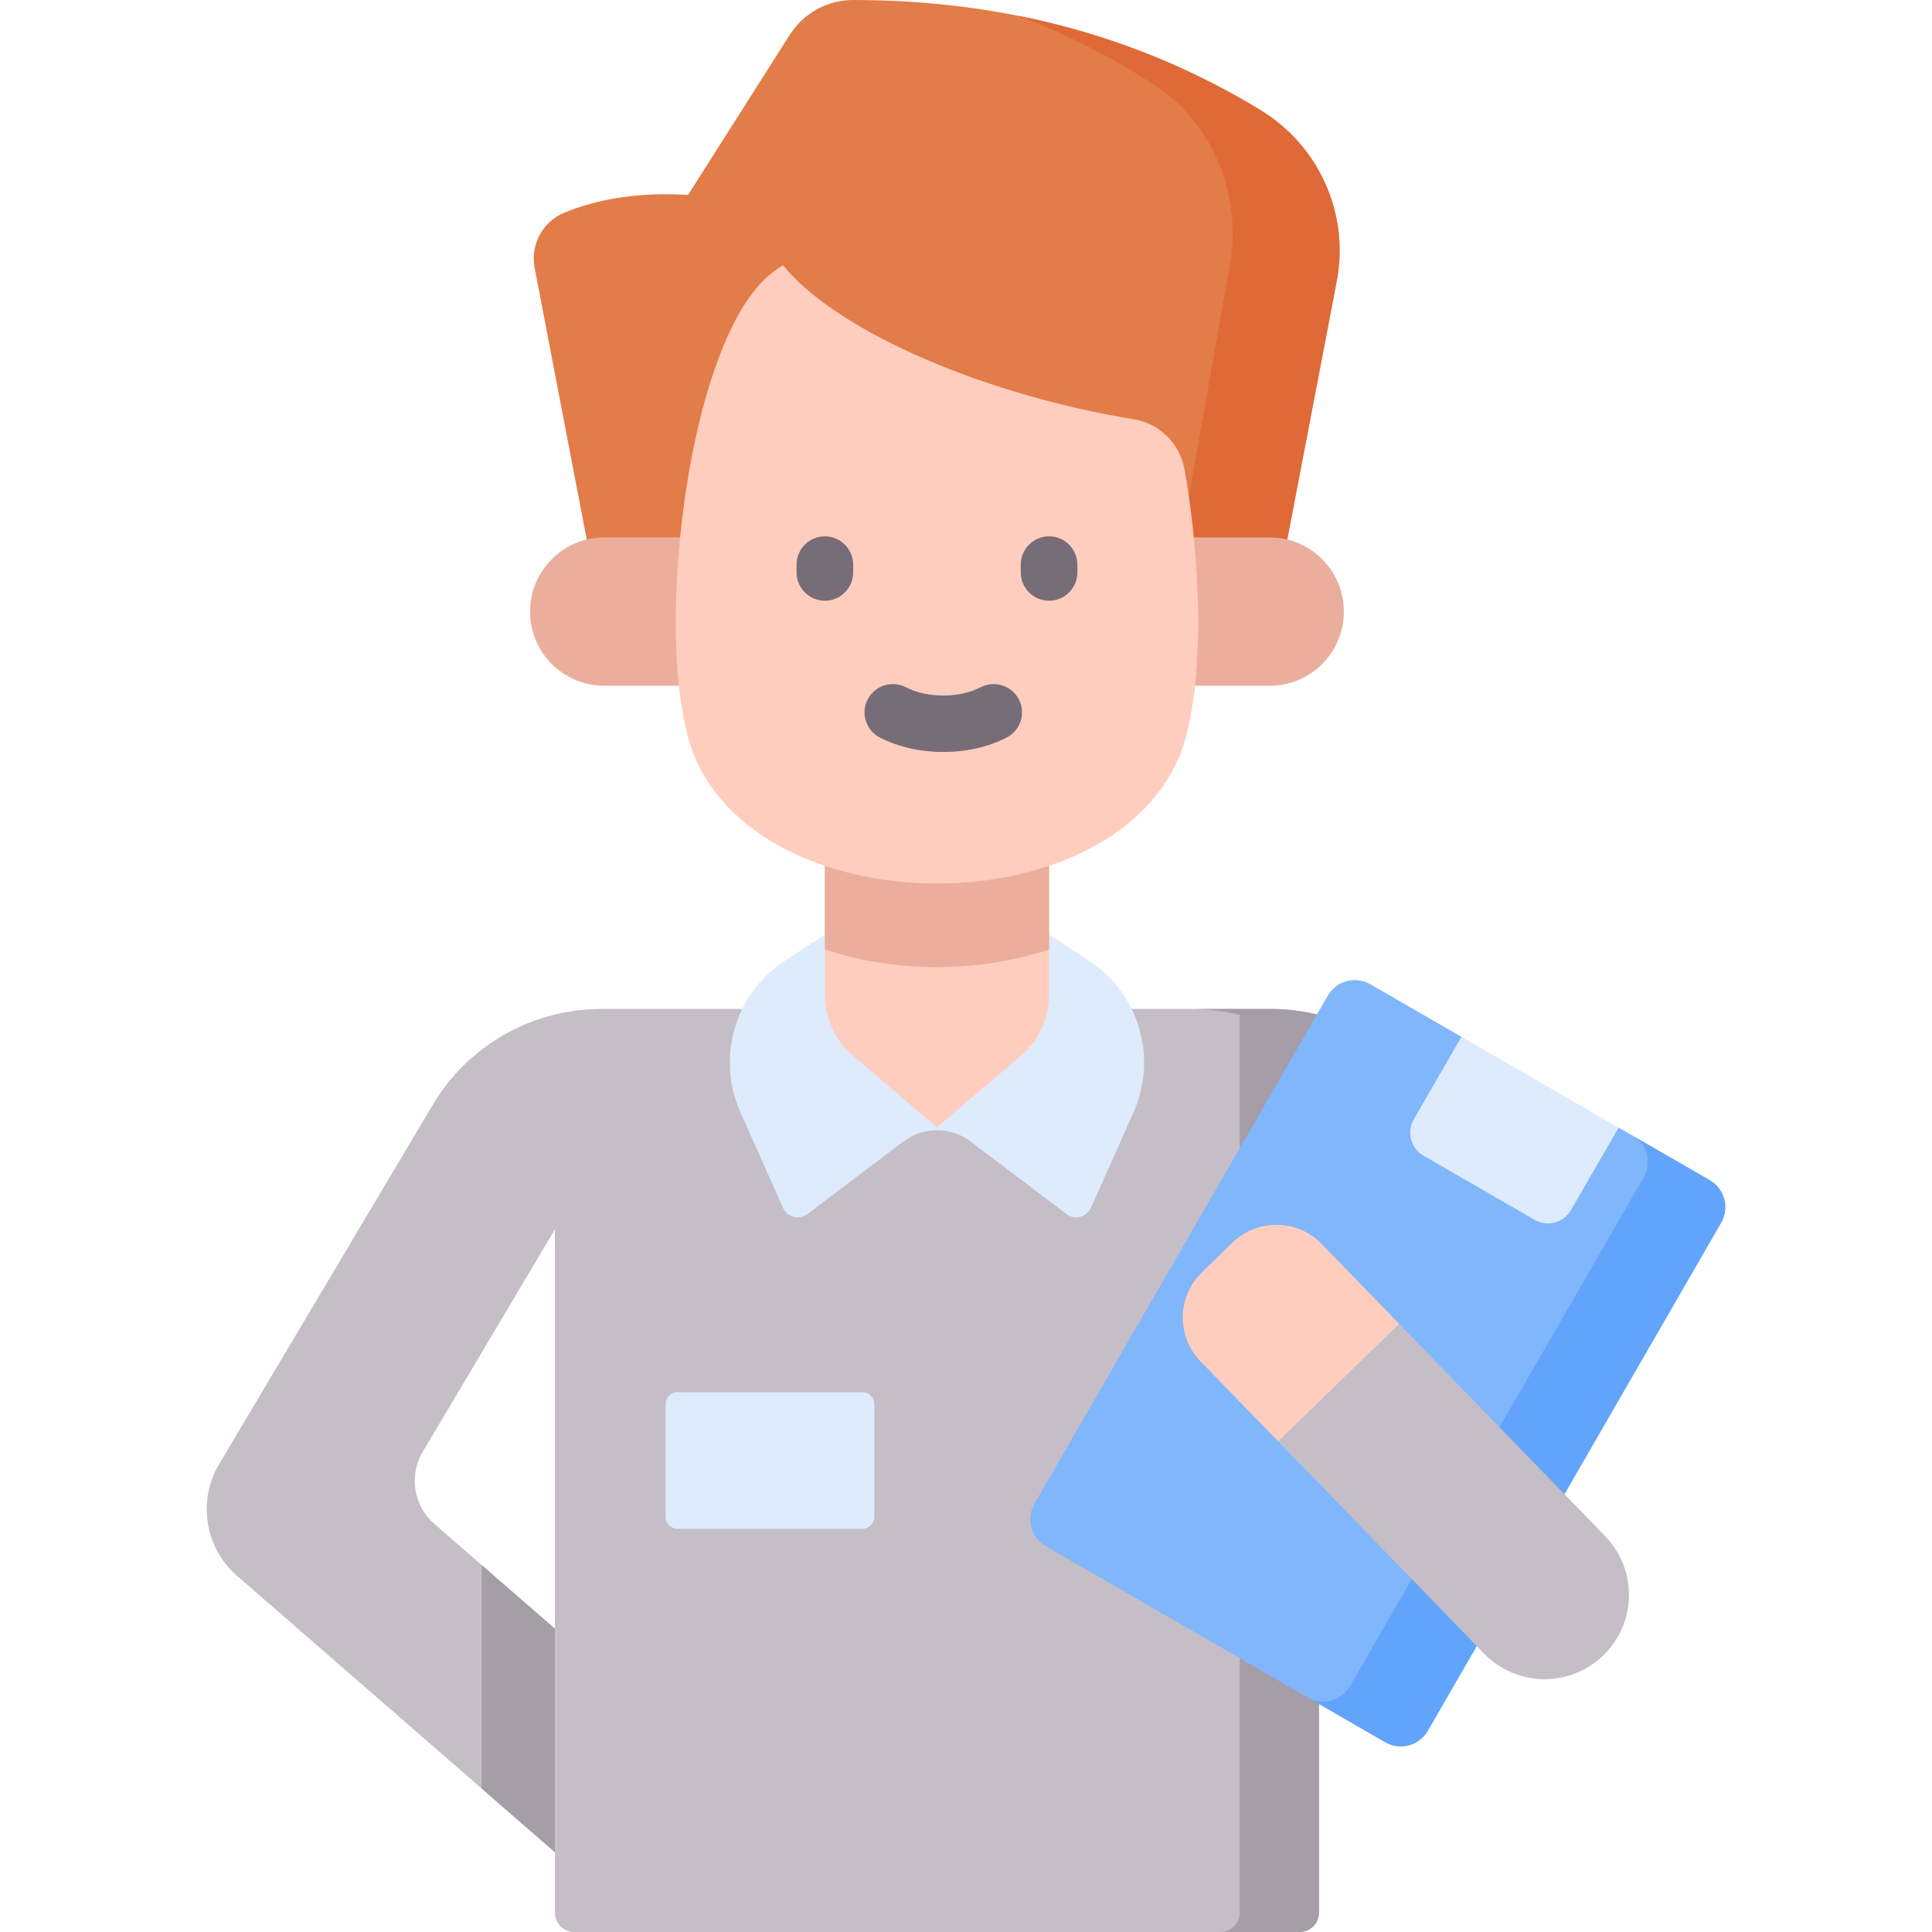
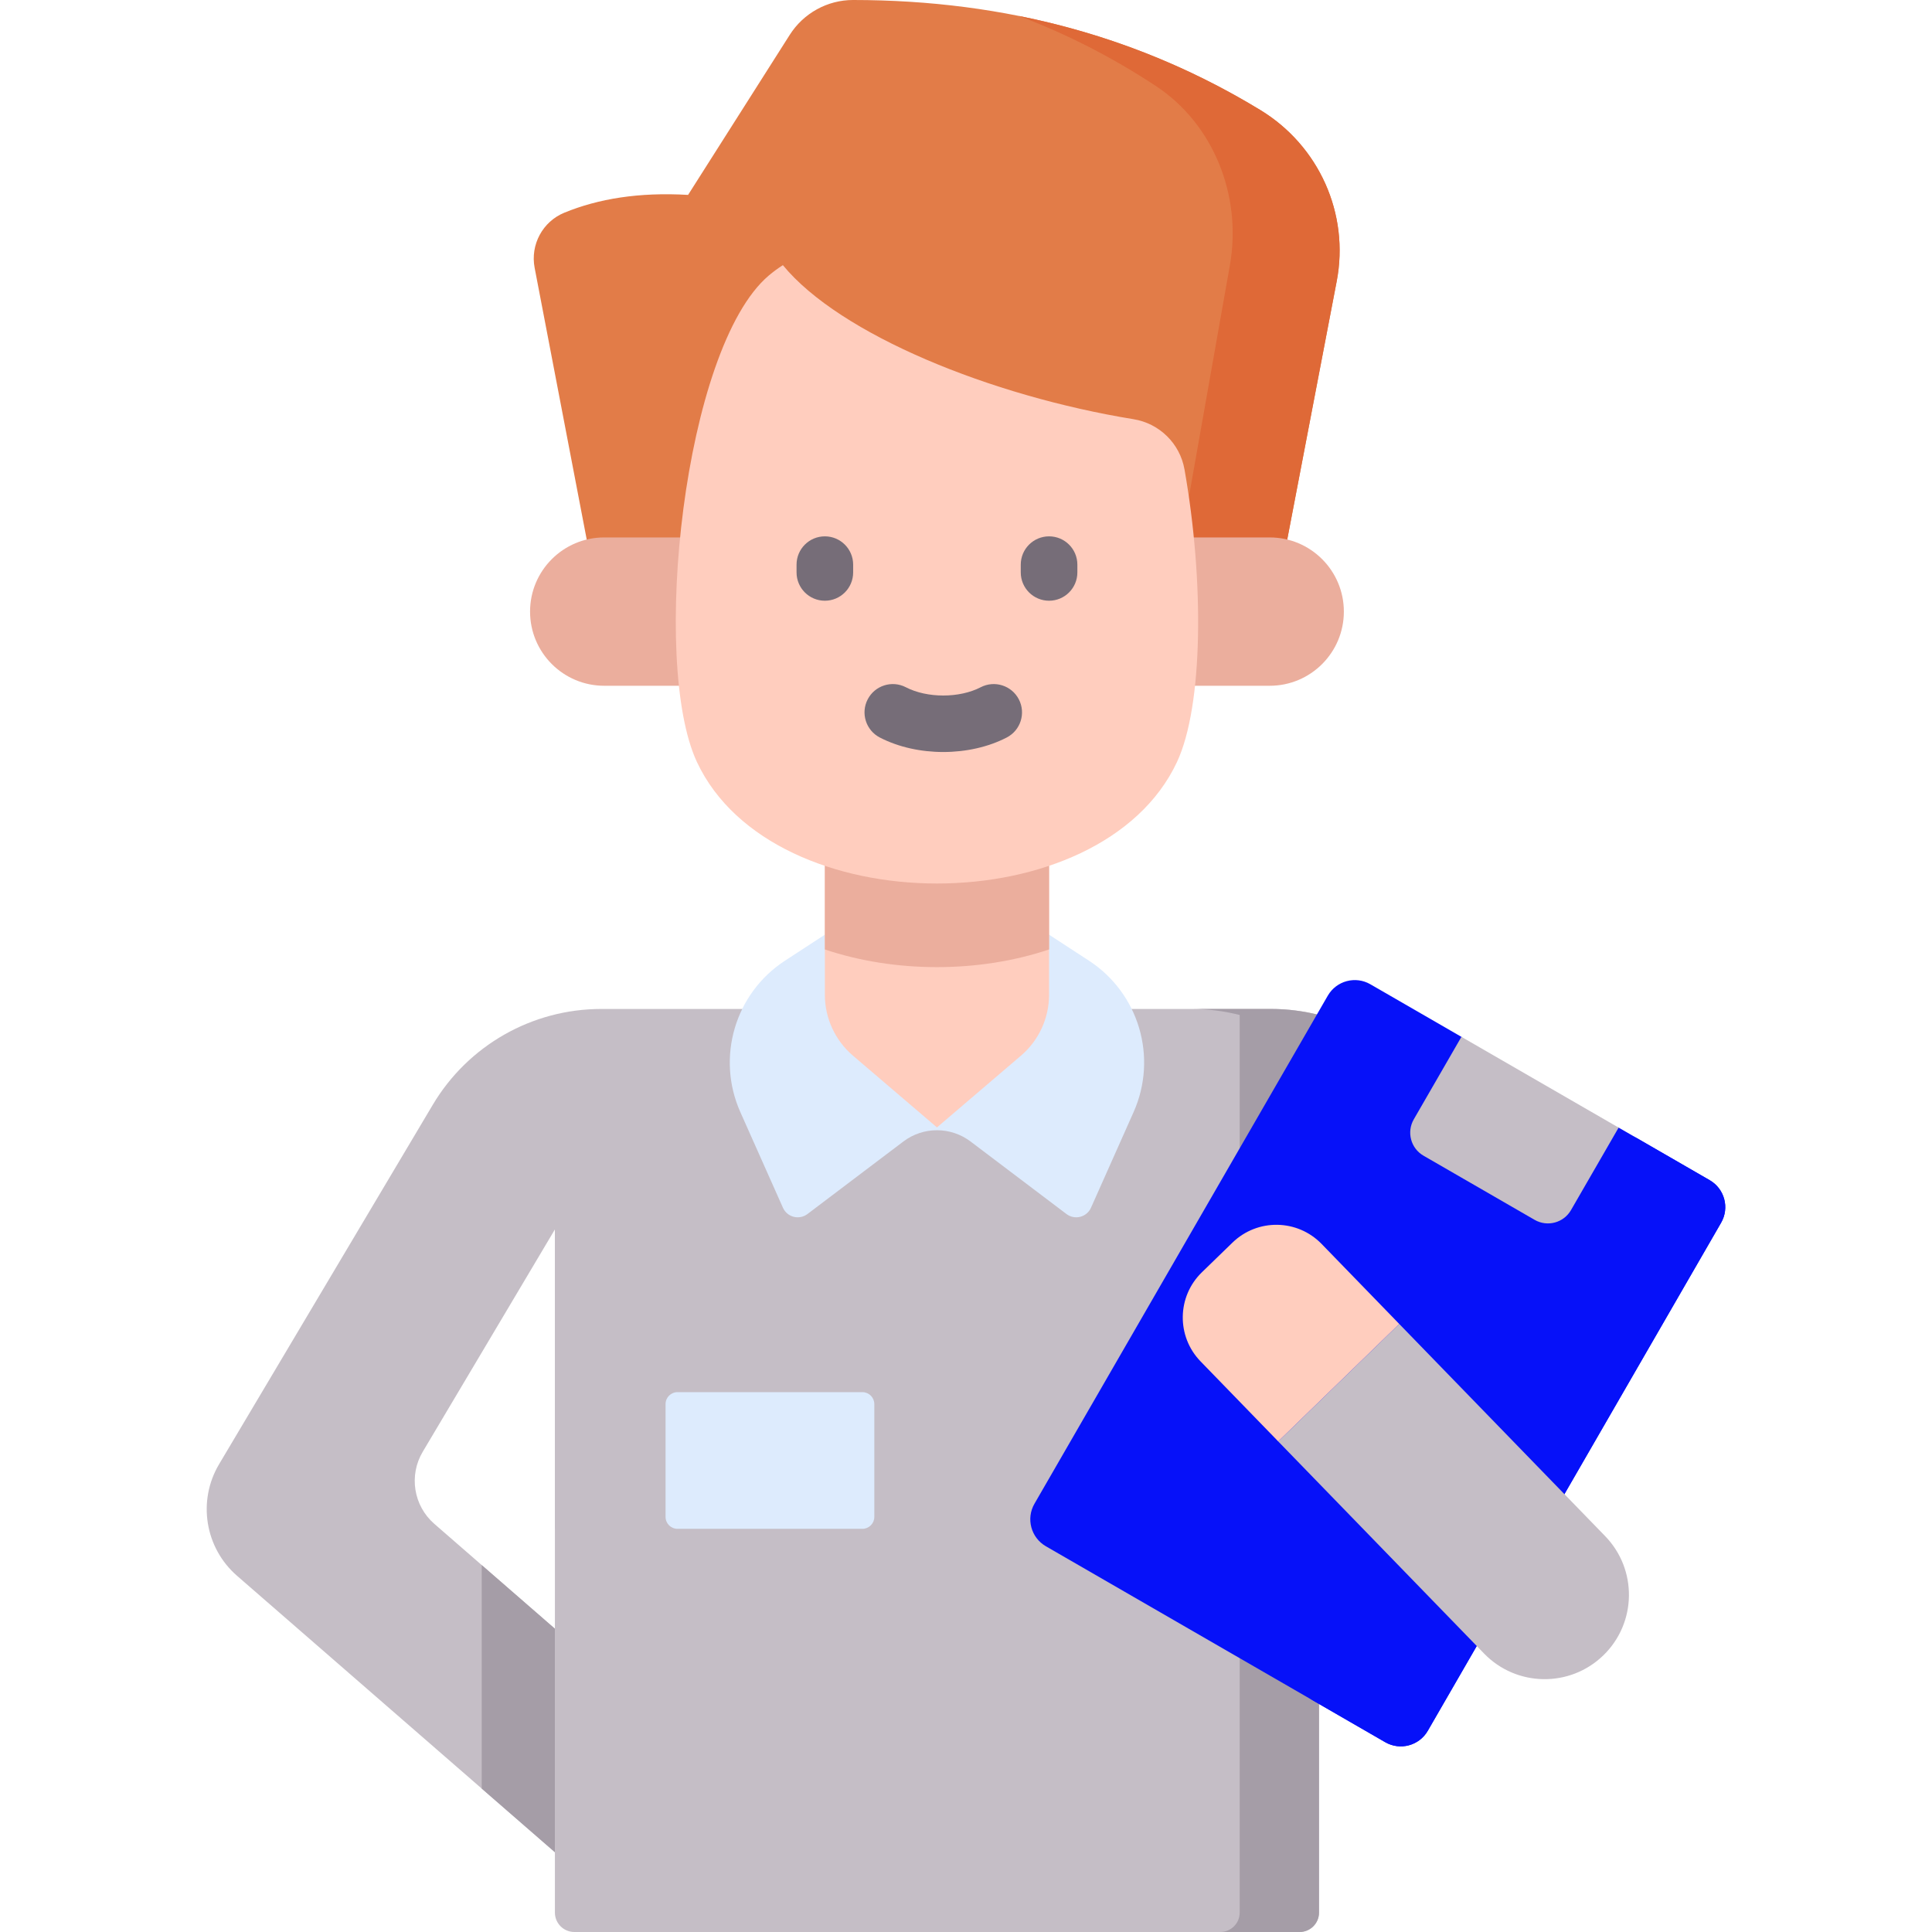
<svg xmlns="http://www.w3.org/2000/svg" id="Capa_1" enable-background="new 0 0 512 512" height="512" viewBox="0 0 512 512" width="512">
  <g>
    <path d="m354.243 74.521-16.968 88.58h-177.932l-17.658-92.123c-1.174-6.123 2.107-12.249 7.876-14.615 9.002-3.692 19.743-5.472 32.788-4.713l26.934-42.403c3.649-5.745 9.983-9.249 16.789-9.248 40.875.01 76.652 10.121 107.927 29.157 15.541 9.46 23.667 27.497 20.244 45.365z" fill="#e27c48" />
    <path d="m333.999 29.157c-19.528-11.886-40.813-20.292-63.997-24.933 12.763 4.806 24.869 11.022 36.346 18.587 15.03 9.907 22.889 28.798 19.579 47.514l-16.411 92.776h27.759l16.968-88.58c3.423-17.869-4.703-35.905-20.244-45.364z" fill="#df6937" />
    <path d="m336.482 181.736h-176.354c-10.855 0-19.655-8.8-19.655-19.655s8.8-19.655 19.655-19.655h176.353c10.855 0 19.655 8.8 19.655 19.655s-8.799 19.655-19.654 19.655z" fill="#ebae9d" />
    <path d="m416.728 353.702-38.467 22.86-28.711-49.418v78.005h-202.492v-79.345l-35.026 58.926c-3.729 6.274-2.441 14.319 3.07 19.11l79.695 69.3-29.329 33.728-102.648-89.263c-8.53-7.417-10.529-19.883-4.749-29.597l56.608-95.209c9.364-15.762 26.342-25.415 44.669-25.415h177.49c18.564 0 35.706 9.9 44.998 25.961z" fill="#c5bec6" />
    <path d="m147.057 431.627-19.392-16.861v59.23l19.392 16.864z" fill="#a59da7" />
    <path d="m147.056 298.777v208.072c0 2.845 2.306 5.151 5.151 5.151h192.196c2.845 0 5.151-2.306 5.151-5.151v-208.072z" fill="#c5bec6" />
    <path d="m336.838 267.384h-21.02c4.346 0 8.608.563 12.716 1.6v237.865c0 2.845-2.306 5.151-5.151 5.151h21.02c2.845 0 5.151-2.306 5.151-5.151v-237.865c-4.108-1.038-8.37-1.6-12.716-1.6z" fill="#a59da7" />
    <path d="m266.786 240.384h-36.962l-21.781 14.195c-13.272 8.649-18.295 25.66-11.848 40.131l11.292 25.35c1.122 2.518 4.296 3.336 6.495 1.673l25.415-19.219c5.27-3.985 12.546-3.985 17.817 0l25.415 19.219c2.199 1.663 5.373.845 6.495-1.673l11.292-25.35c6.446-14.471 1.424-31.481-11.848-40.131z" fill="#ddebfd" />
    <path d="m218.596 174.369v89.244c0 6.211 2.72 12.11 7.442 16.144l22.267 19.02 22.267-19.02c4.723-4.034 7.442-9.933 7.442-16.144v-89.244z" fill="#ffcdbe" />
    <path d="m278.015 251.614v-77.246h-59.419v77.247c18.571 6.246 40.848 6.246 59.419-.001z" fill="#ebae9d" />
    <path d="m311.901 201.967c-20.133 42.897-107.062 42.897-127.195 0-12.355-26.342-3.589-109.725 19.017-128.942 1.158-.979 2.41-1.905 3.747-2.757 15.102 18.398 55.122 34.676 92.939 40.826 6.855 1.115 12.281 6.449 13.492 13.288 5.22 29.477 4.994 62.671-2 77.585z" fill="#ffcdbe" />
-     <path d="m351.88 263.861-77.734 134.64c-2.28 3.948-.927 8.997 3.022 11.277l89.931 51.922c3.948 2.28 8.997.927 11.277-3.022l77.734-134.64c2.28-3.948.927-8.997-3.022-11.277l-24.134-13.934-24.04-5.454-17.623-18.6-24.134-13.934c-3.949-2.279-8.997-.926-11.277 3.022z" fill="#80b6fc" />
-     <path d="m453.088 312.761-20.375-11.764c3.83 2.211 5.087 7.205 2.807 11.153l-77.735 134.64c-2.28 3.949-7.232 5.357-11.062 3.146l20.375 11.764c3.948 2.279 8.997.927 11.277-3.022l77.734-134.64c2.28-3.948.927-8.997-3.021-11.277z" fill="#62a4fb" />
-     <path d="m387.291 274.773-12.623 21.863c-1.948 3.374-.792 7.689 2.582 9.637l29.443 16.999c3.374 1.948 7.689.792 9.637-2.582l12.623-21.863z" fill="#ddebfd" />
+     <path d="m351.88 263.861-77.734 134.64c-2.28 3.948-.927 8.997 3.022 11.277l89.931 51.922c3.948 2.28 8.997.927 11.277-3.022l77.734-134.64c2.28-3.948.927-8.997-3.022-11.277l-24.134-13.934-24.04-5.454-17.623-18.6-24.134-13.934c-3.949-2.279-8.997-.926-11.277 3.022z" fill="#0611f9" />
+     <path d="m453.088 312.761-20.375-11.764c3.83 2.211 5.087 7.205 2.807 11.153l-77.735 134.64c-2.28 3.949-7.232 5.357-11.062 3.146l20.375 11.764c3.948 2.279 8.997.927 11.277-3.022l77.734-134.64c2.28-3.948.927-8.997-3.021-11.277z" fill="#0611f9" />
+     <path d="m387.291 274.773-12.623 21.863c-1.948 3.374-.792 7.689 2.582 9.637l29.443 16.999c3.374 1.948 7.689.792 9.637-2.582l12.623-21.863z" fill="#c5bec6" />
    <path d="m370.817 350.862 54.56 56.223c8.596 8.858 8.383 23.006-.475 31.602s-23.006 8.383-31.602-.475l-54.56-56.223z" fill="#c5bec6" />
    <path d="m370.817 350.862-20.577-21.205c-6.425-6.621-17-6.779-23.62-.355l-8.102 7.862c-6.62 6.425-6.779 17-.355 23.62l20.577 21.205z" fill="#ffcdbe" />
    <path d="m176.381 372.092v29.904c0 1.744 1.414 3.157 3.157 3.157h49.008c1.744 0 3.157-1.414 3.157-3.157v-29.904c0-1.744-1.414-3.157-3.157-3.157h-49.008c-1.743 0-3.157 1.414-3.157 3.157z" fill="#ddebfd" />
    <g fill="#766d78">
      <g>
        <path d="m218.594 159.198c-4.142 0-7.5-3.357-7.5-7.5v-2.061c0-4.143 3.358-7.5 7.5-7.5s7.5 3.357 7.5 7.5v2.061c0 4.143-3.358 7.5-7.5 7.5z" />
        <path d="m278.013 159.198c-4.143 0-7.5-3.357-7.5-7.5v-2.061c0-4.143 3.357-7.5 7.5-7.5s7.5 3.357 7.5 7.5v2.061c0 4.143-3.358 7.5-7.5 7.5z" />
      </g>
      <path d="m249.977 199.29c-5.933 0-11.866-1.281-16.817-3.843-3.679-1.903-5.118-6.429-3.214-10.107 1.904-3.679 6.43-5.117 10.108-3.215 5.657 2.928 14.19 2.928 19.846 0 3.678-1.903 8.203-.465 10.108 3.214 1.903 3.679.465 8.205-3.214 10.108-4.951 2.562-10.884 3.843-16.817 3.843z" />
    </g>
  </g>
</svg>
